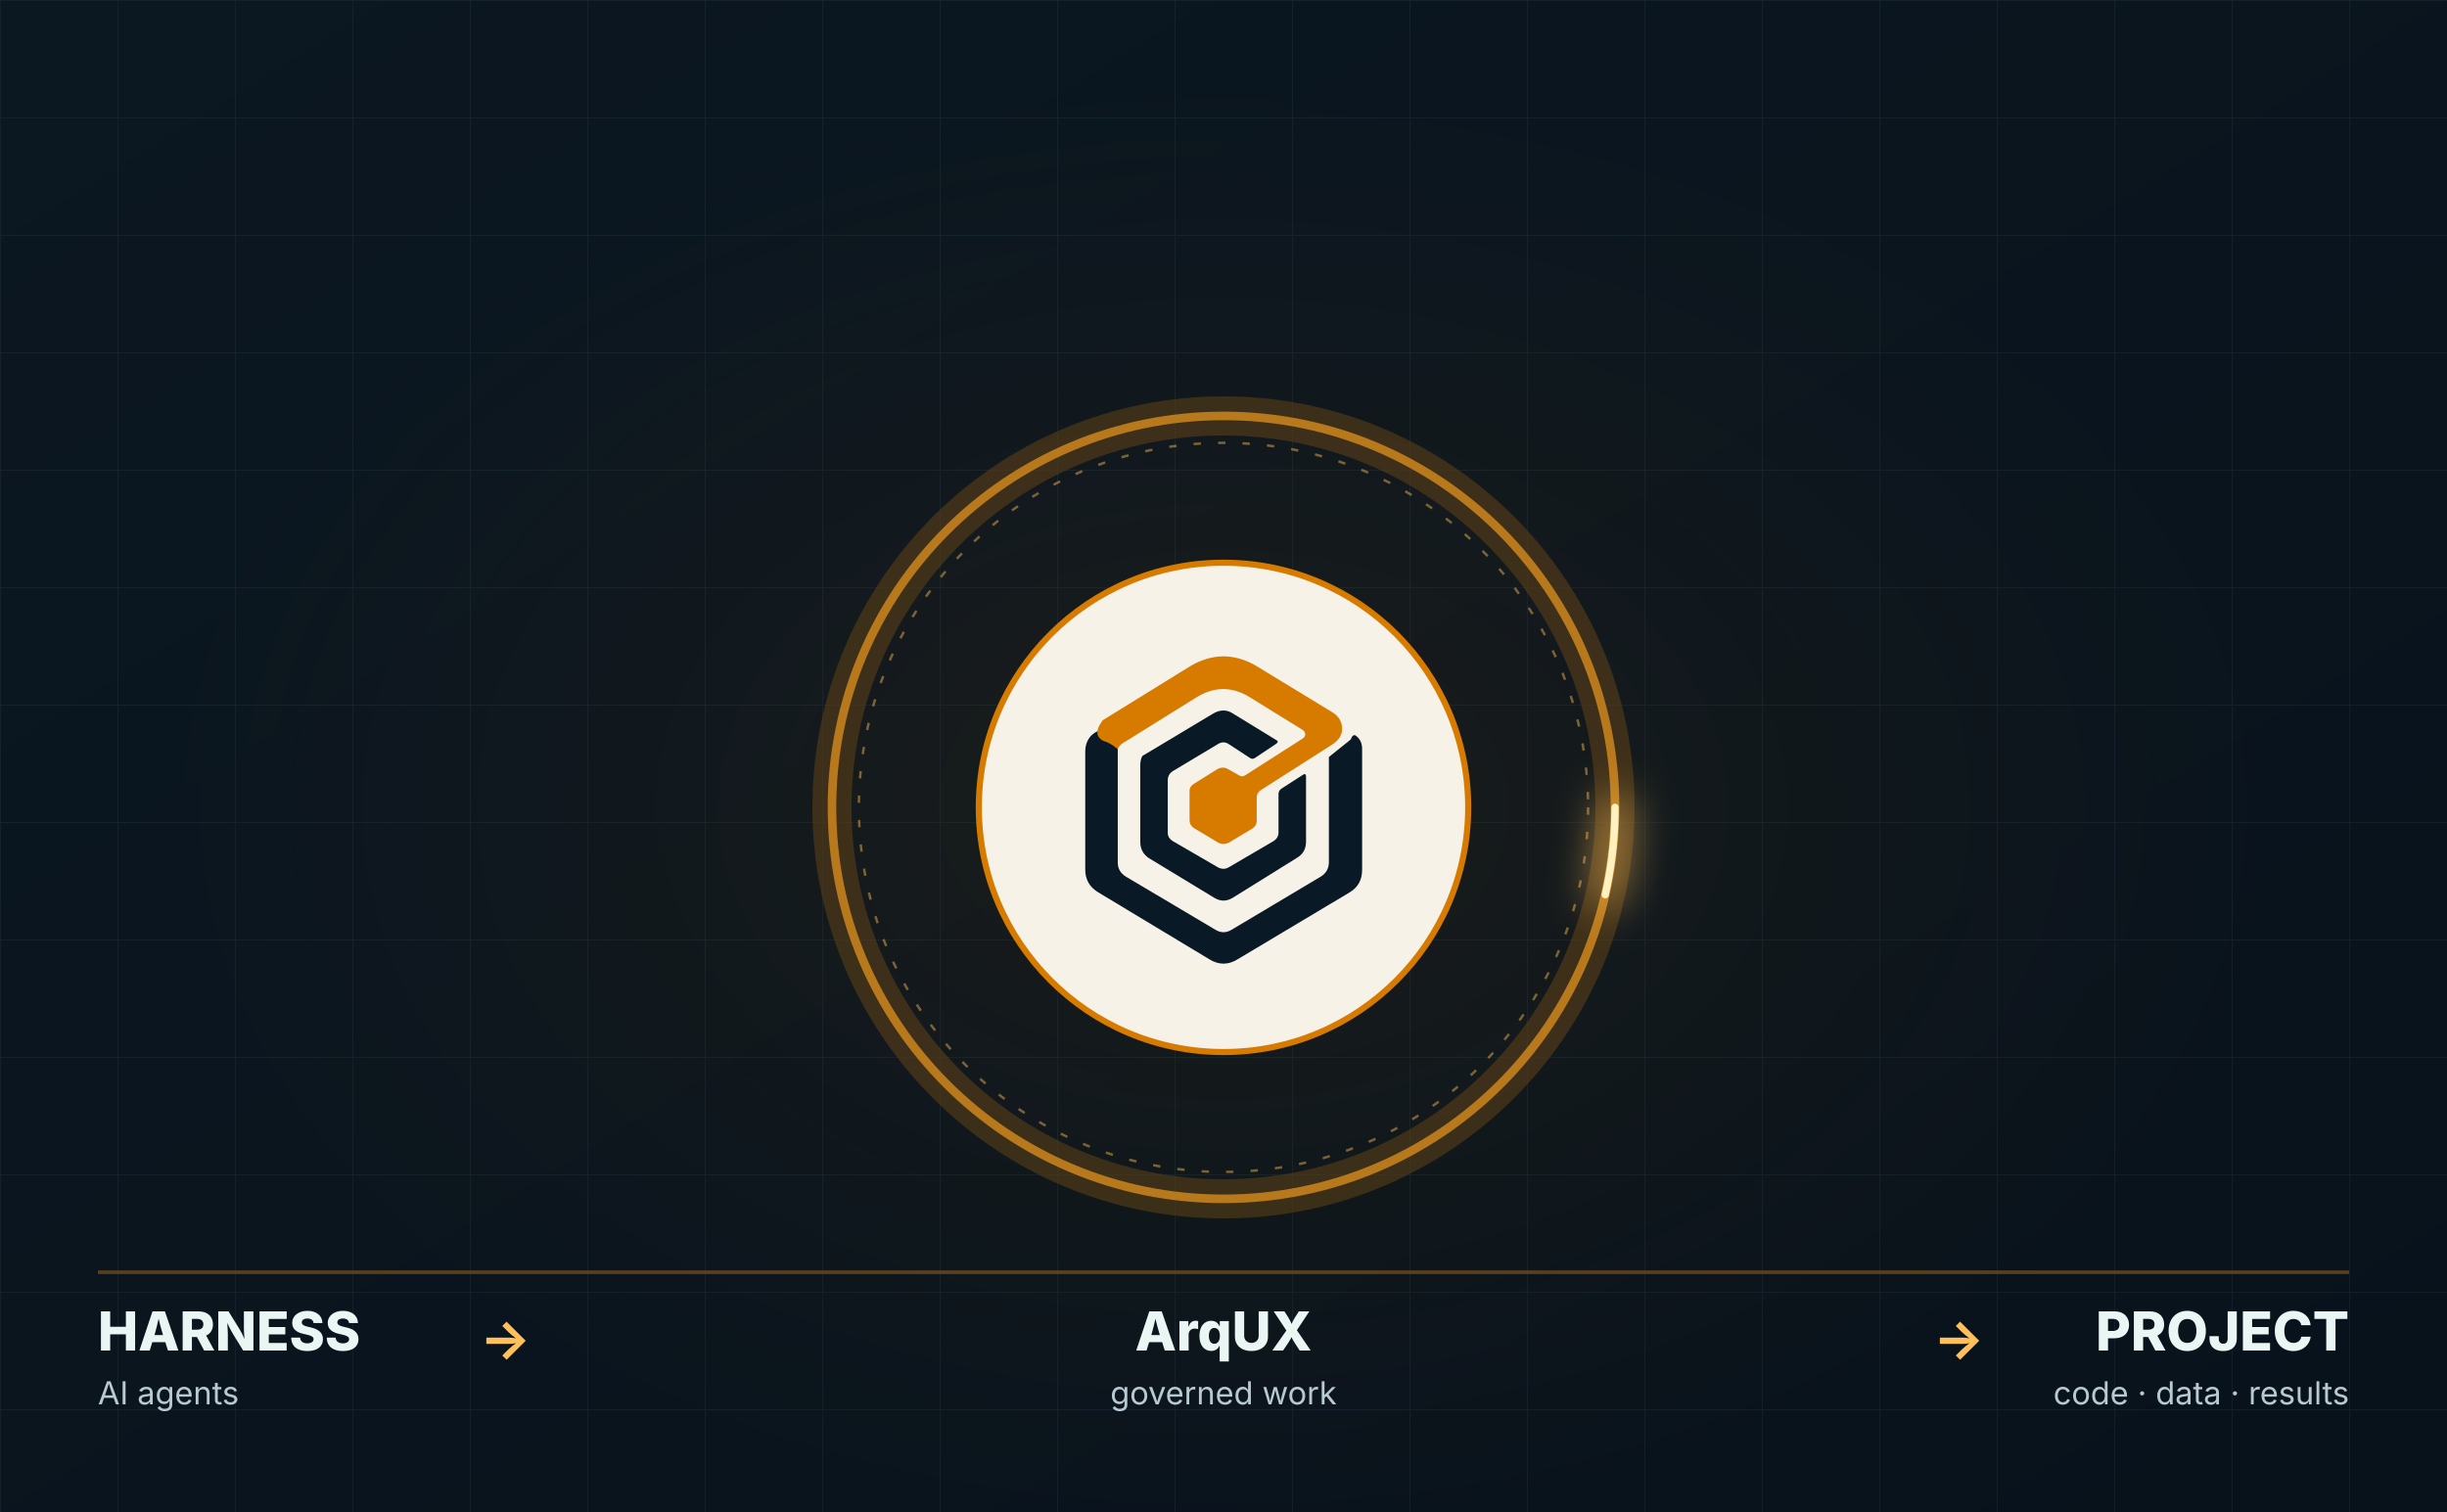
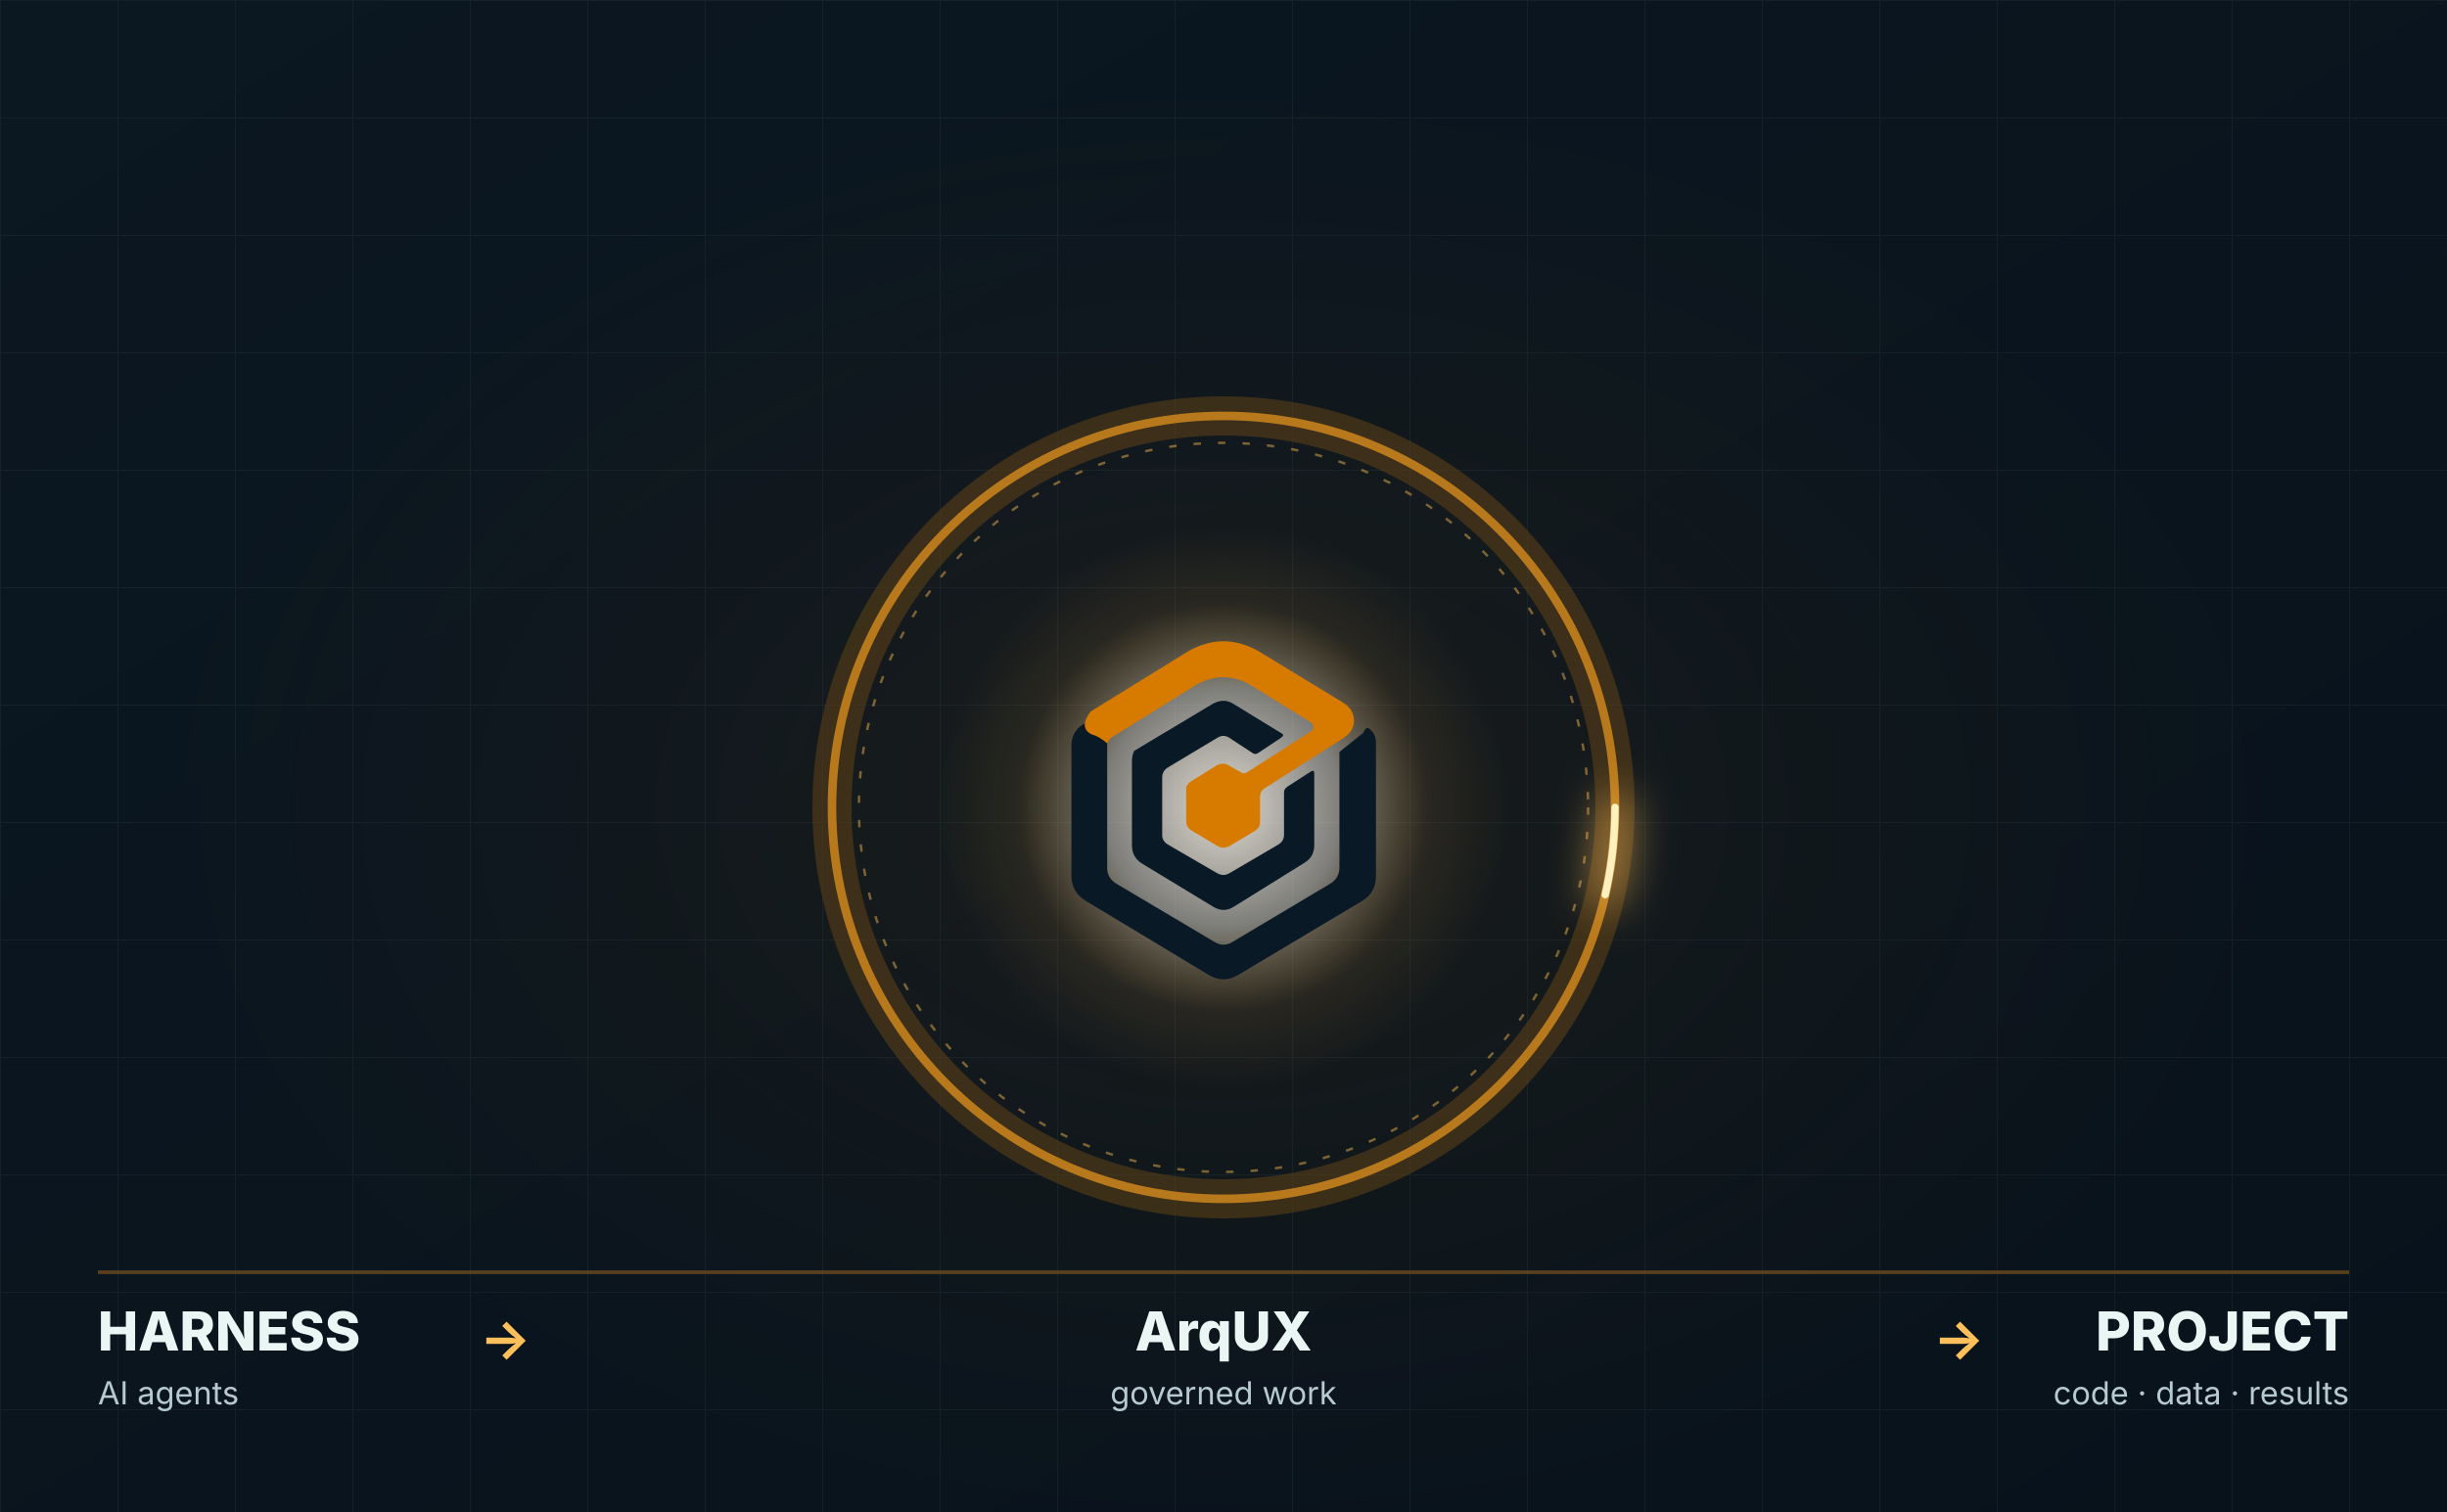
<svg xmlns="http://www.w3.org/2000/svg" viewBox="0 0 1000 618" width="1000" height="618" role="group" aria-labelledby="arqx-title arqx-desc">
  <defs>
    <linearGradient id="bg" x1="0" y1="0" x2="1" y2="1">
      <stop stop-color="#0B1721" />
      <stop offset="1" stop-color="#08121B" />
    </linearGradient>
    <pattern id="grid" width="48" height="48" patternUnits="userSpaceOnUse">
      <path d="M48 0 H0 V48" fill="none" stroke="#2C4653" stroke-width=".8" opacity=".24" />
    </pattern>
    <radialGradient id="ambient">
      <stop stop-color="#5A3A10" stop-opacity=".20" />
      <stop offset="1" stop-color="#5A3A10" stop-opacity="0" />
    </radialGradient>
    <linearGradient id="surface" x1="0" y1="0" x2="0" y2="1">
      <stop stop-color="#17303B" stop-opacity=".95" />
      <stop offset="1" stop-color="#0A1923" stop-opacity=".98" />
    </linearGradient>
+     <radialGradient id="core-backlight" cx="50%" cy="50%" r="50%">
+       <stop offset="0" stop-color="#F7F2E8" stop-opacity=".88" />
+       <stop offset=".42" stop-color="#F7F2E8" stop-opacity=".46" />
+       <stop offset=".72" stop-color="#FFC05B" stop-opacity=".08" />
+       <stop offset="1" stop-color="#FFC05B" stop-opacity="0" />
+     </radialGradient>
    <filter id="glow" x="-70%" y="-70%" width="240%" height="240%">
      <feGaussianBlur stdDeviation="9" />
    </filter>
    <filter id="softglow" x="-100%" y="-100%" width="300%" height="300%">
      <feGaussianBlur stdDeviation="17" />
    </filter>
  </defs>
  <style>
:root{color-scheme:dark}text{font-family:Inter,'IBM Plex Sans','Segoe UI',Arial,sans-serif;fill:#F3F7F7}.muted{fill:#B7CAD1}.mono{font-family:'IBM Plex Mono',Consolas,monospace}.stage-title{font-size:18px;font-weight:760}.stage-frame{fill:url(#surface);stroke:#427E86;stroke-width:1.5;transition:stroke .35s,filter .35s}.stage-icon{fill:none;stroke:#7EF3EA;stroke-width:3;stroke-linecap:round;stroke-linejoin:round}.arqx-stage{transform-box:fill-box;transform-origin:center;outline:none;cursor:pointer;opacity:0;animation:gov-in .55s ease forwards}
#arqx-stage-identidad{animation-delay:.78s}#arqx-stage-contrato{animation-delay:.9s}#arqx-stage-contexto{animation-delay:1.02s}#arqx-stage-decision{animation-delay:.84s}#arqx-stage-ejecucion{animation-delay:.96s}#arqx-stage-evidencia{animation-delay:1.08s}
.arqx-stage:focus .stage-frame,.arqx-stage:hover .stage-frame{stroke:#FFE4A2;filter:url(#glow)}.arqx-stage:focus .stage-title,.arqx-stage:hover .stage-title{fill:#FFE6A8}.arqx-stage:focus-visible{outline:3px solid #FFB547;outline-offset:6px}
.orbit-dash{transform-origin:500px 330px;animation:orbit 18s linear infinite}.arqx-stage .pulse{opacity:0;animation:stage-glow 18s linear infinite}#arqx-stage-ejecucion .pulse{animation-delay:0s}#arqx-stage-evidencia .pulse{animation-delay:1.405s}#arqx-stage-contexto .pulse{animation-delay:7.595s}#arqx-stage-contrato .pulse{animation-delay:9s}#arqx-stage-identidad .pulse{animation-delay:10.405s}#arqx-stage-decision .pulse{animation-delay:16.595s}
#stage-tooltip{opacity:0;transition:opacity .15s ease;pointer-events:none}#stage-tooltip[opacity="1"]{opacity:1}.tooltip-title{font-size:16px;font-weight:760;fill:#FFE4A2}.tooltip-desc{font-size:13.5px;fill:#D7E5E7}
.rail-title{font-size:22px;font-weight:780;fill:#EAF6F4}.rail-sub{font-size:13px;fill:#B7CAD1}.rail-arrow{font-size:22px;fill:#FFC05B;font-weight:700}
@keyframes gov-in{from{opacity:0}to{opacity:1}}@keyframes orbit{to{transform:rotate(360deg)}}@keyframes stage-glow{0%,1%,6%,100%{opacity:0}2%,4.5%{opacity:.60}}
@media(prefers-reduced-motion:reduce){.orbit-dash,.arqx-stage .pulse,.arqx-stage{animation:none!important;opacity:1!important}.arqx-stage .pulse{opacity:0!important}.stage-frame{transition:none!important}#stage-tooltip{transition:none!important}}
</style>
  <rect width="1000" height="618" fill="url(#bg)" />
  <rect width="1000" height="618" fill="url(#grid)" />
  <ellipse cx="500" cy="330" rx="430" ry="300" fill="url(#ambient)" />
  <g id="ecosystem-rail" aria-label="HARNESS to ArqUX to PROJECT">
    <line x1="40" y1="520" x2="960" y2="520" stroke="#6B4A1E" stroke-width="1.5" opacity=".8" />
    <text class="rail-title" x="40" y="552">HARNESS</text>
    <text class="rail-sub" x="40" y="574">AI agents</text>
    <text class="rail-arrow" x="196" y="555">→</text>
    <text class="rail-title" x="500" y="552" text-anchor="middle">ArqUX</text>
    <text class="rail-sub" x="500" y="574" text-anchor="middle">governed work</text>
    <text class="rail-arrow" x="790" y="555">→</text>
    <text class="rail-title" x="960" y="552" text-anchor="end">PROJECT</text>
    <text class="rail-sub" x="960" y="574" text-anchor="end">code · data · results</text>
  </g>
  <circle cx="500" cy="330" r="160" fill="none" stroke="#5B3F16" stroke-width="16" opacity=".58" />
  <circle cx="500" cy="330" r="160" fill="none" stroke="#B8791C" stroke-width="3.5" />
  <circle cx="500" cy="330" r="149" fill="none" stroke="#E7AE4B" stroke-width="1" stroke-dasharray="3 7" opacity=".50" />
  <g class="orbit-dash" id="arqx-learning-orbit" aria-hidden="true">
    <circle cx="500" cy="330" r="160" fill="none" stroke="#FFC05B" stroke-width="10" stroke-linecap="round" stroke-dasharray="36 970" opacity=".82" filter="url(#glow)" />
    <circle cx="500" cy="330" r="160" fill="none" stroke="#FFF0C0" stroke-width="3" stroke-linecap="round" stroke-dasharray="36 970" />
  </g>
  <g id="arqx-stage-identidad" class="arqx-stage" role="button" tabindex="0" transform="translate(289,220)" data-stage="identidad" aria-label="Identity: Who acts" aria-describedby="desc-identidad">
    <rect class="pulse" x="-104" y="-42" width="208" height="84" rx="24" fill="#FFC05B" filter="url(#glow)" />
    <rect class="stage-frame" x="-95" y="-32" width="190" height="64" rx="18" />
    <g class="stage-icon" transform="translate(-58 0) scale(.5)">
      <rect x="-26" y="-23" width="52" height="46" rx="5" />
      <path d="M-15 -7 a7 7 0 1 0 14 0 a7 7 0 1 0 -14 0 M-20 11 Q-8 0 4 11 M10 -9 H19 M10 0 H19 M10 9 H19" />
    </g>
    <text class="stage-title" x="-30" y="6" text-anchor="start">Identity</text>
  </g>
  <g id="arqx-stage-contrato" class="arqx-stage" role="button" tabindex="0" transform="translate(245,330)" data-stage="contrato" aria-label="Contract: What it can do" aria-describedby="desc-contrato">
    <rect class="pulse" x="-104" y="-42" width="208" height="84" rx="24" fill="#FFC05B" filter="url(#glow)" />
    <rect class="stage-frame" x="-95" y="-32" width="190" height="64" rx="18" />
    <g class="stage-icon" transform="translate(-58 0) scale(.5)">
      <path d="M-20 -26 H9 L22 -13 V25 H-20 Z M9 -26 V-13 H22 M-11 -3 H11 M-11 6 H8 M-10 16 H-2" />
      <circle cx="18" cy="17" r="12" fill="#0C2530" />
      <path d="M12 17 L16 21 L24 12" />
    </g>
    <text class="stage-title" x="-30" y="6" text-anchor="start">Contract</text>
  </g>
  <g id="arqx-stage-contexto" class="arqx-stage" role="button" tabindex="0" transform="translate(289,440)" data-stage="contexto" aria-label="Context: What it works with" aria-describedby="desc-contexto">
    <rect class="pulse" x="-104" y="-42" width="208" height="84" rx="24" fill="#FFC05B" filter="url(#glow)" />
    <rect class="stage-frame" x="-95" y="-32" width="190" height="64" rx="18" />
    <g class="stage-icon" transform="translate(-58 0) scale(.5)">
      <path d="M0 -25 L29 -10 L0 5 L-29 -10 Z M-29 1 L0 16 L29 1 M-29 13 L0 28 L29 13" />
    </g>
    <text class="stage-title" x="-30" y="6" text-anchor="start">Context</text>
  </g>
  <g id="arqx-stage-decision" class="arqx-stage" role="button" tabindex="0" transform="translate(711,220)" data-stage="decision" aria-label="Decision: What is agreed" aria-describedby="desc-decision">
    <rect class="pulse" x="-104" y="-42" width="208" height="84" rx="24" fill="#FFC05B" filter="url(#glow)" />
    <rect class="stage-frame" x="-95" y="-32" width="190" height="64" rx="18" />
    <g class="stage-icon" transform="translate(-58 0) scale(.5)">
      <circle cx="0" cy="-24" r="5" />
      <circle cx="-24" cy="21" r="5" />
      <circle cx="24" cy="21" r="5" />
      <path d="M0 -19 V-6 L-24 12 M0 -6 L24 12" />
    </g>
    <text class="stage-title" x="-30" y="6" text-anchor="start">Decision</text>
  </g>
  <g id="arqx-stage-ejecucion" class="arqx-stage" role="button" tabindex="0" transform="translate(755,330)" data-stage="ejecucion" aria-label="Execution: How it is done" aria-describedby="desc-ejecucion">
    <rect class="pulse" x="-104" y="-42" width="208" height="84" rx="24" fill="#FFC05B" filter="url(#glow)" />
    <rect class="stage-frame" x="-95" y="-32" width="190" height="64" rx="18" />
    <g class="stage-icon" transform="translate(-58 0) scale(.5)">
      <circle cx="0" cy="0" r="15" />
      <path d="M-5 -28 H5 L8 -20 L17 -15 L25 -18 L31 -8 L25 -1 L25 8 L31 16 L24 25 L15 22 L7 27 L5 34 H-5 L-8 26 L-17 21 L-25 24 L-31 15 L-25 8 L-25 -1 L-31 -9 L-25 -18 L-16 -15 L-8 -20 Z" transform="scale(.86)" />
    </g>
    <text class="stage-title" x="-30" y="6" text-anchor="start">Execution</text>
  </g>
  <g id="arqx-stage-evidencia" class="arqx-stage" role="button" tabindex="0" transform="translate(711,440)" data-stage="evidencia" aria-label="Evidence: What is checked" aria-describedby="desc-evidencia">
    <rect class="pulse" x="-104" y="-42" width="208" height="84" rx="24" fill="#FFC05B" filter="url(#glow)" />
    <rect class="stage-frame" x="-95" y="-32" width="190" height="64" rx="18" />
    <g class="stage-icon" transform="translate(-58 0) scale(.5)">
      <path d="M-19 -26 H9 L22 -13 V26 H-19 Z M9 -26 V-13 H22 M-10 -5 H9 M-10 4 H4" />
      <circle cx="15" cy="16" r="12" fill="#0D2731" />
      <path d="M8 16 L13 21 L22 11" />
    </g>
    <text class="stage-title" x="-30" y="6" text-anchor="start">Evidence</text>
  </g>
  <g id="arqx-core">
-     <circle cx="500" cy="330" r="100" fill="#F7F2E8" stroke="#D77A00" stroke-width="2.5" />
-     <g transform="translate(500 330) scale(0.146) translate(-768 -496)">
+     <ellipse cx="500" cy="330" rx="116" ry="116" fill="url(#core-backlight)" />
+     <g transform="translate(500 330) scale(0.1606) translate(-768 -496)">
      <path d="M 425,279 C 398,287 381,309 381,339 L 381,670 Q 381,711 416,733 L 728,921 Q 768,946 808,921 L 1121,734 Q 1156,713 1156,671 L 1156,332 Q 1156,308 1138,295 Q 1130,290 1124,306 L 1063,355 L 1063,649 Q 1063,676 1040,690 L 790,839 Q 768,852 746,839 L 495,690 Q 472,676 472,650 L 472,326 Z" fill="#091926" />
      <path d="M 541,352 L 738,234 Q 768,216 794,233 L 918,309 Q 923,313 914,319 L 857,357 Q 849,363 841,357 L 783,319 Q 768,309 752,319 L 627,394 Q 612,403 612,420 L 612,567 Q 612,582 627,591 L 751,663 Q 768,673 784,663 L 907,591 Q 922,582 922,566 L 922,458 Q 922,449 931,443 L 990,405 Q 999,399 999,410 L 999,592 Q 999,622 974,637 L 794,749 Q 768,765 742,749 L 559,638 Q 535,622 535,592 L 535,380 Q 535,362 541,352 Z" fill="#091926" />
      <path d="M 430,252 L 676,100 Q 767,47 858,99 L 1070,228 Q 1101,246 1100,278 Q 1099,302 1074,319 L 875,446 Q 861,454 861,469 L 861,534 Q 861,547 849,555 L 784,594 Q 768,603 752,594 L 687,555 Q 673,547 673,531 L 673,449 Q 673,438 685,430 L 749,390 Q 766,380 781,389 L 811,406 Q 820,412 829,406 L 990,303 Q 1003,293 991,280 L 847,191 Q 768,139 689,190 L 485,317 Q 476,323 472,333 Q 451,315 432,310 Q 399,293 430,252 Z" fill="#D77A00" />
    </g>
  </g>
  <g id="stage-tooltip" role="tooltip" aria-hidden="true">
    <rect x="200" y="24" width="600" height="70" rx="16" fill="#0E2630" stroke="#FFC05B" stroke-width="1.5" />
    <text id="stage-tooltip-title" class="tooltip-title" x="220" y="49" />
    <text id="stage-tooltip-desc" class="tooltip-desc" x="220" y="75" />
  </g>
</svg>
